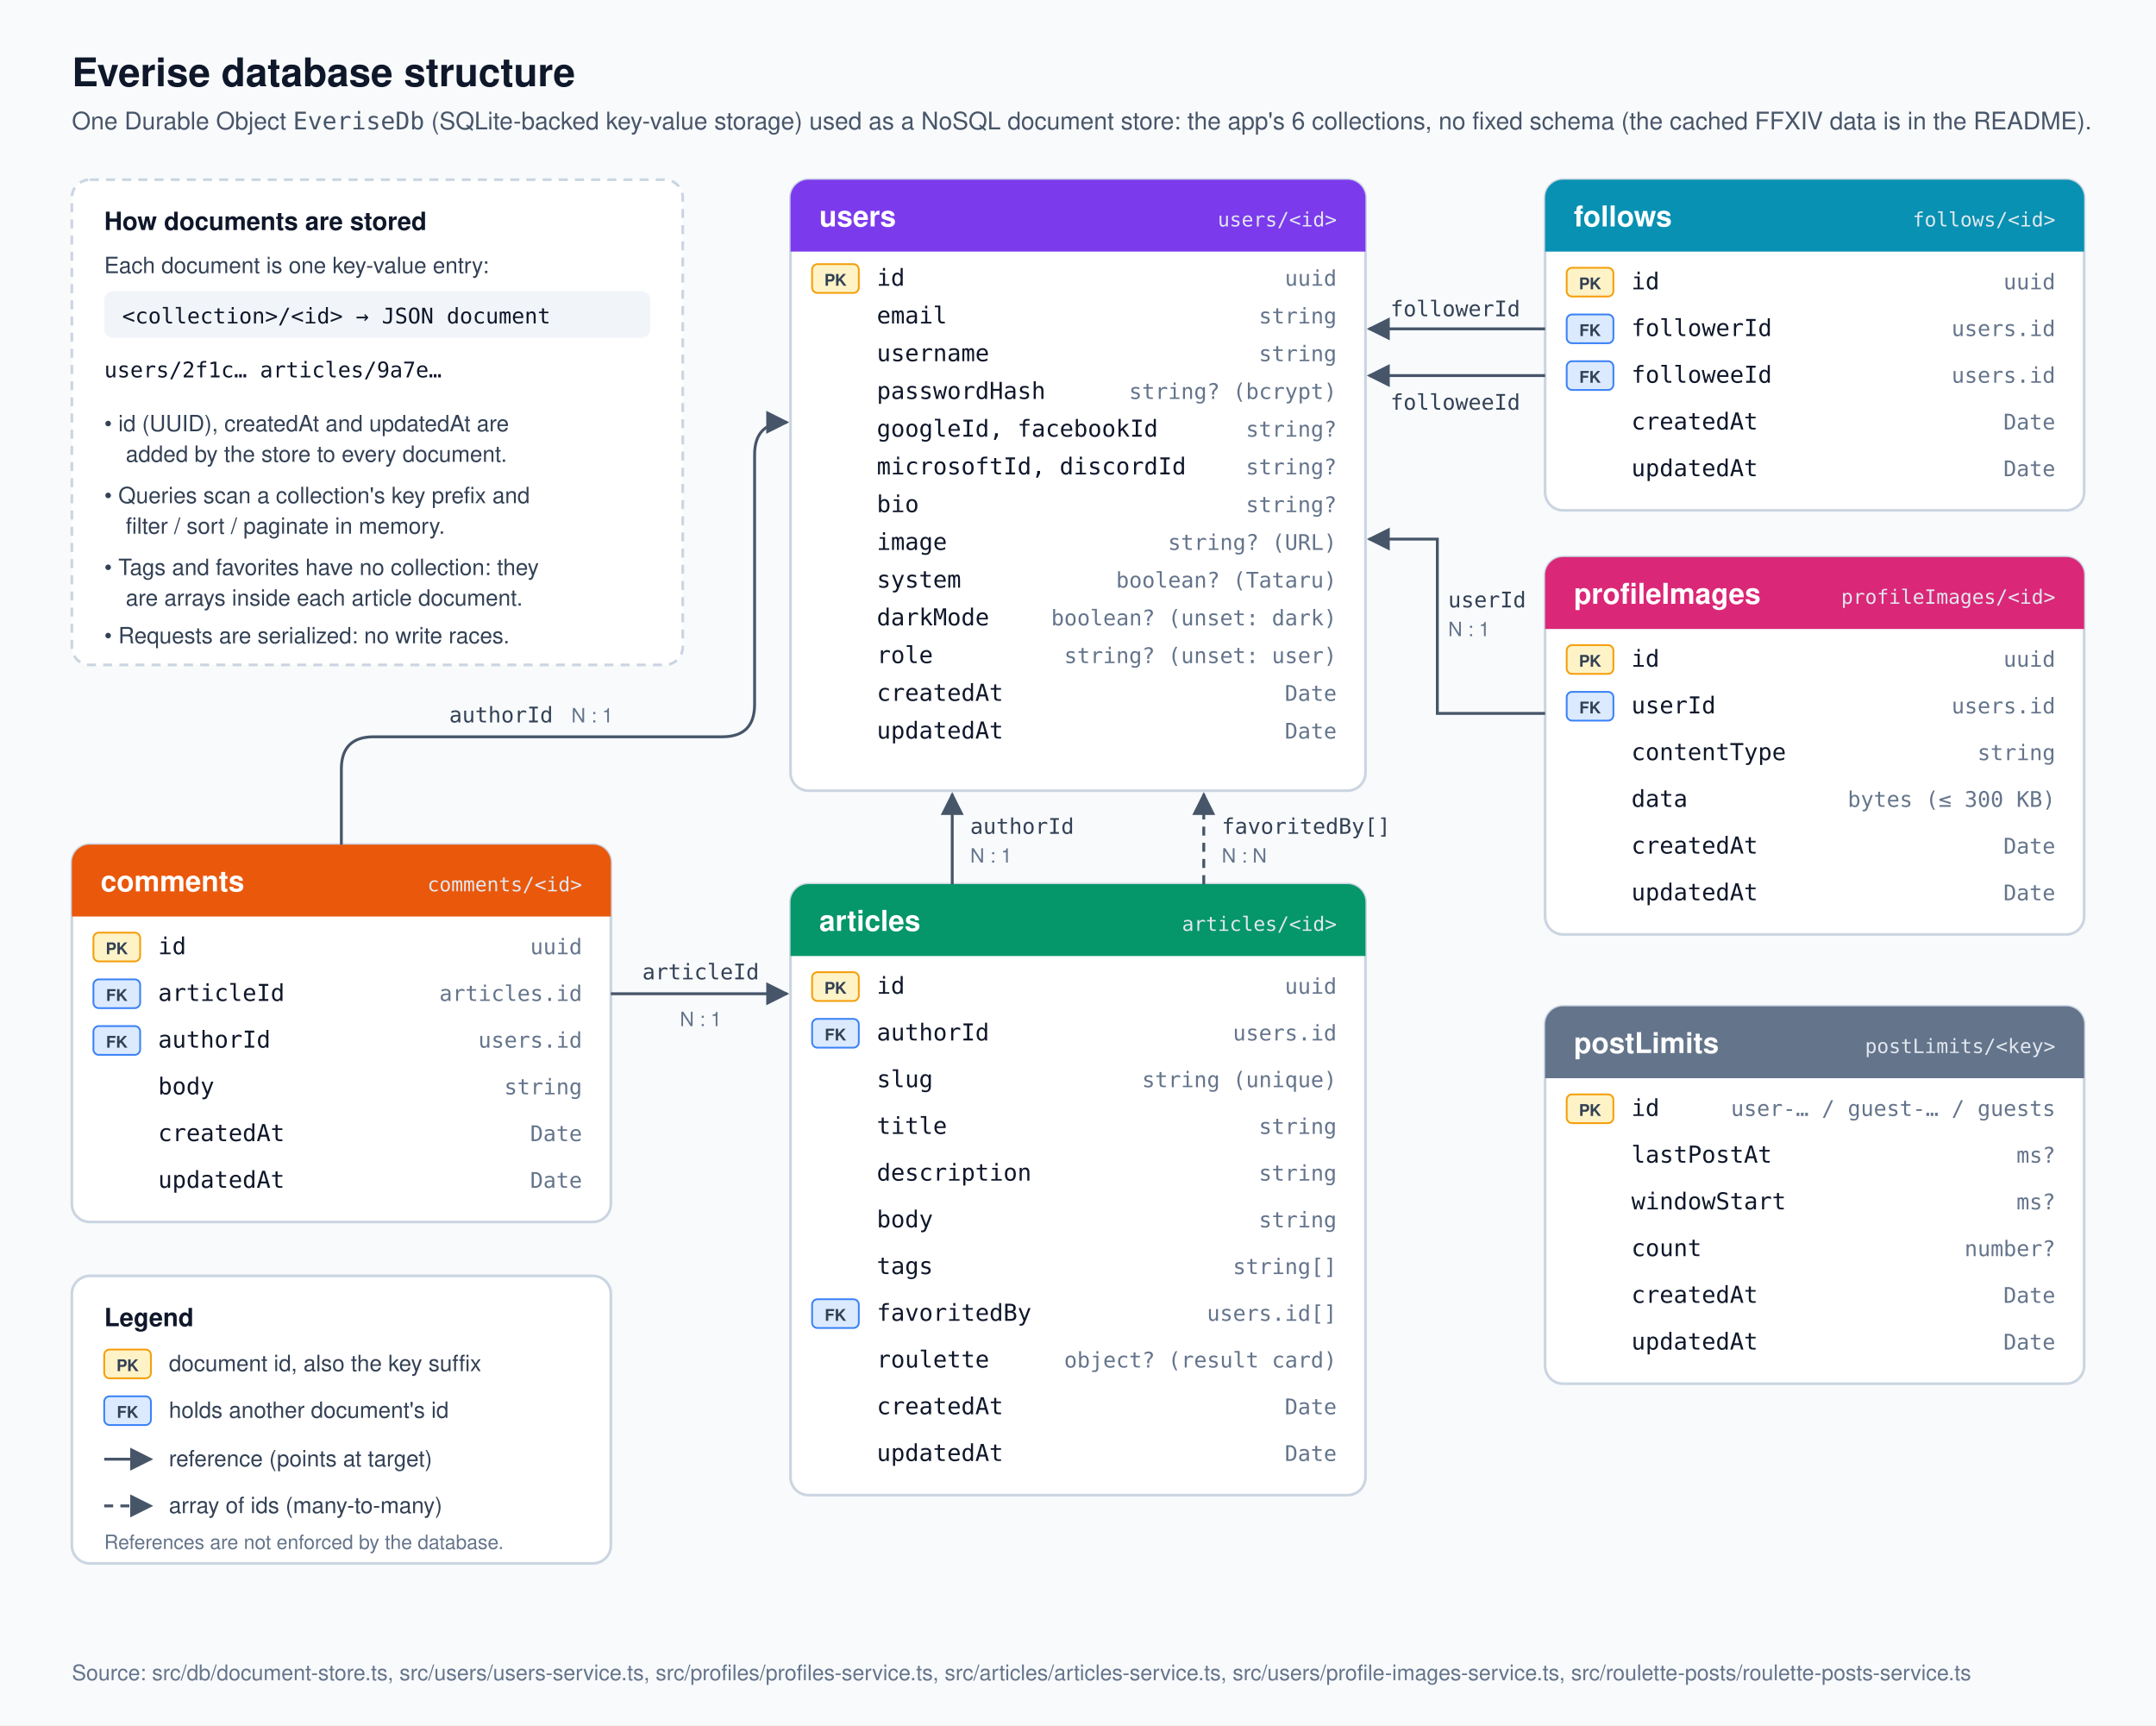
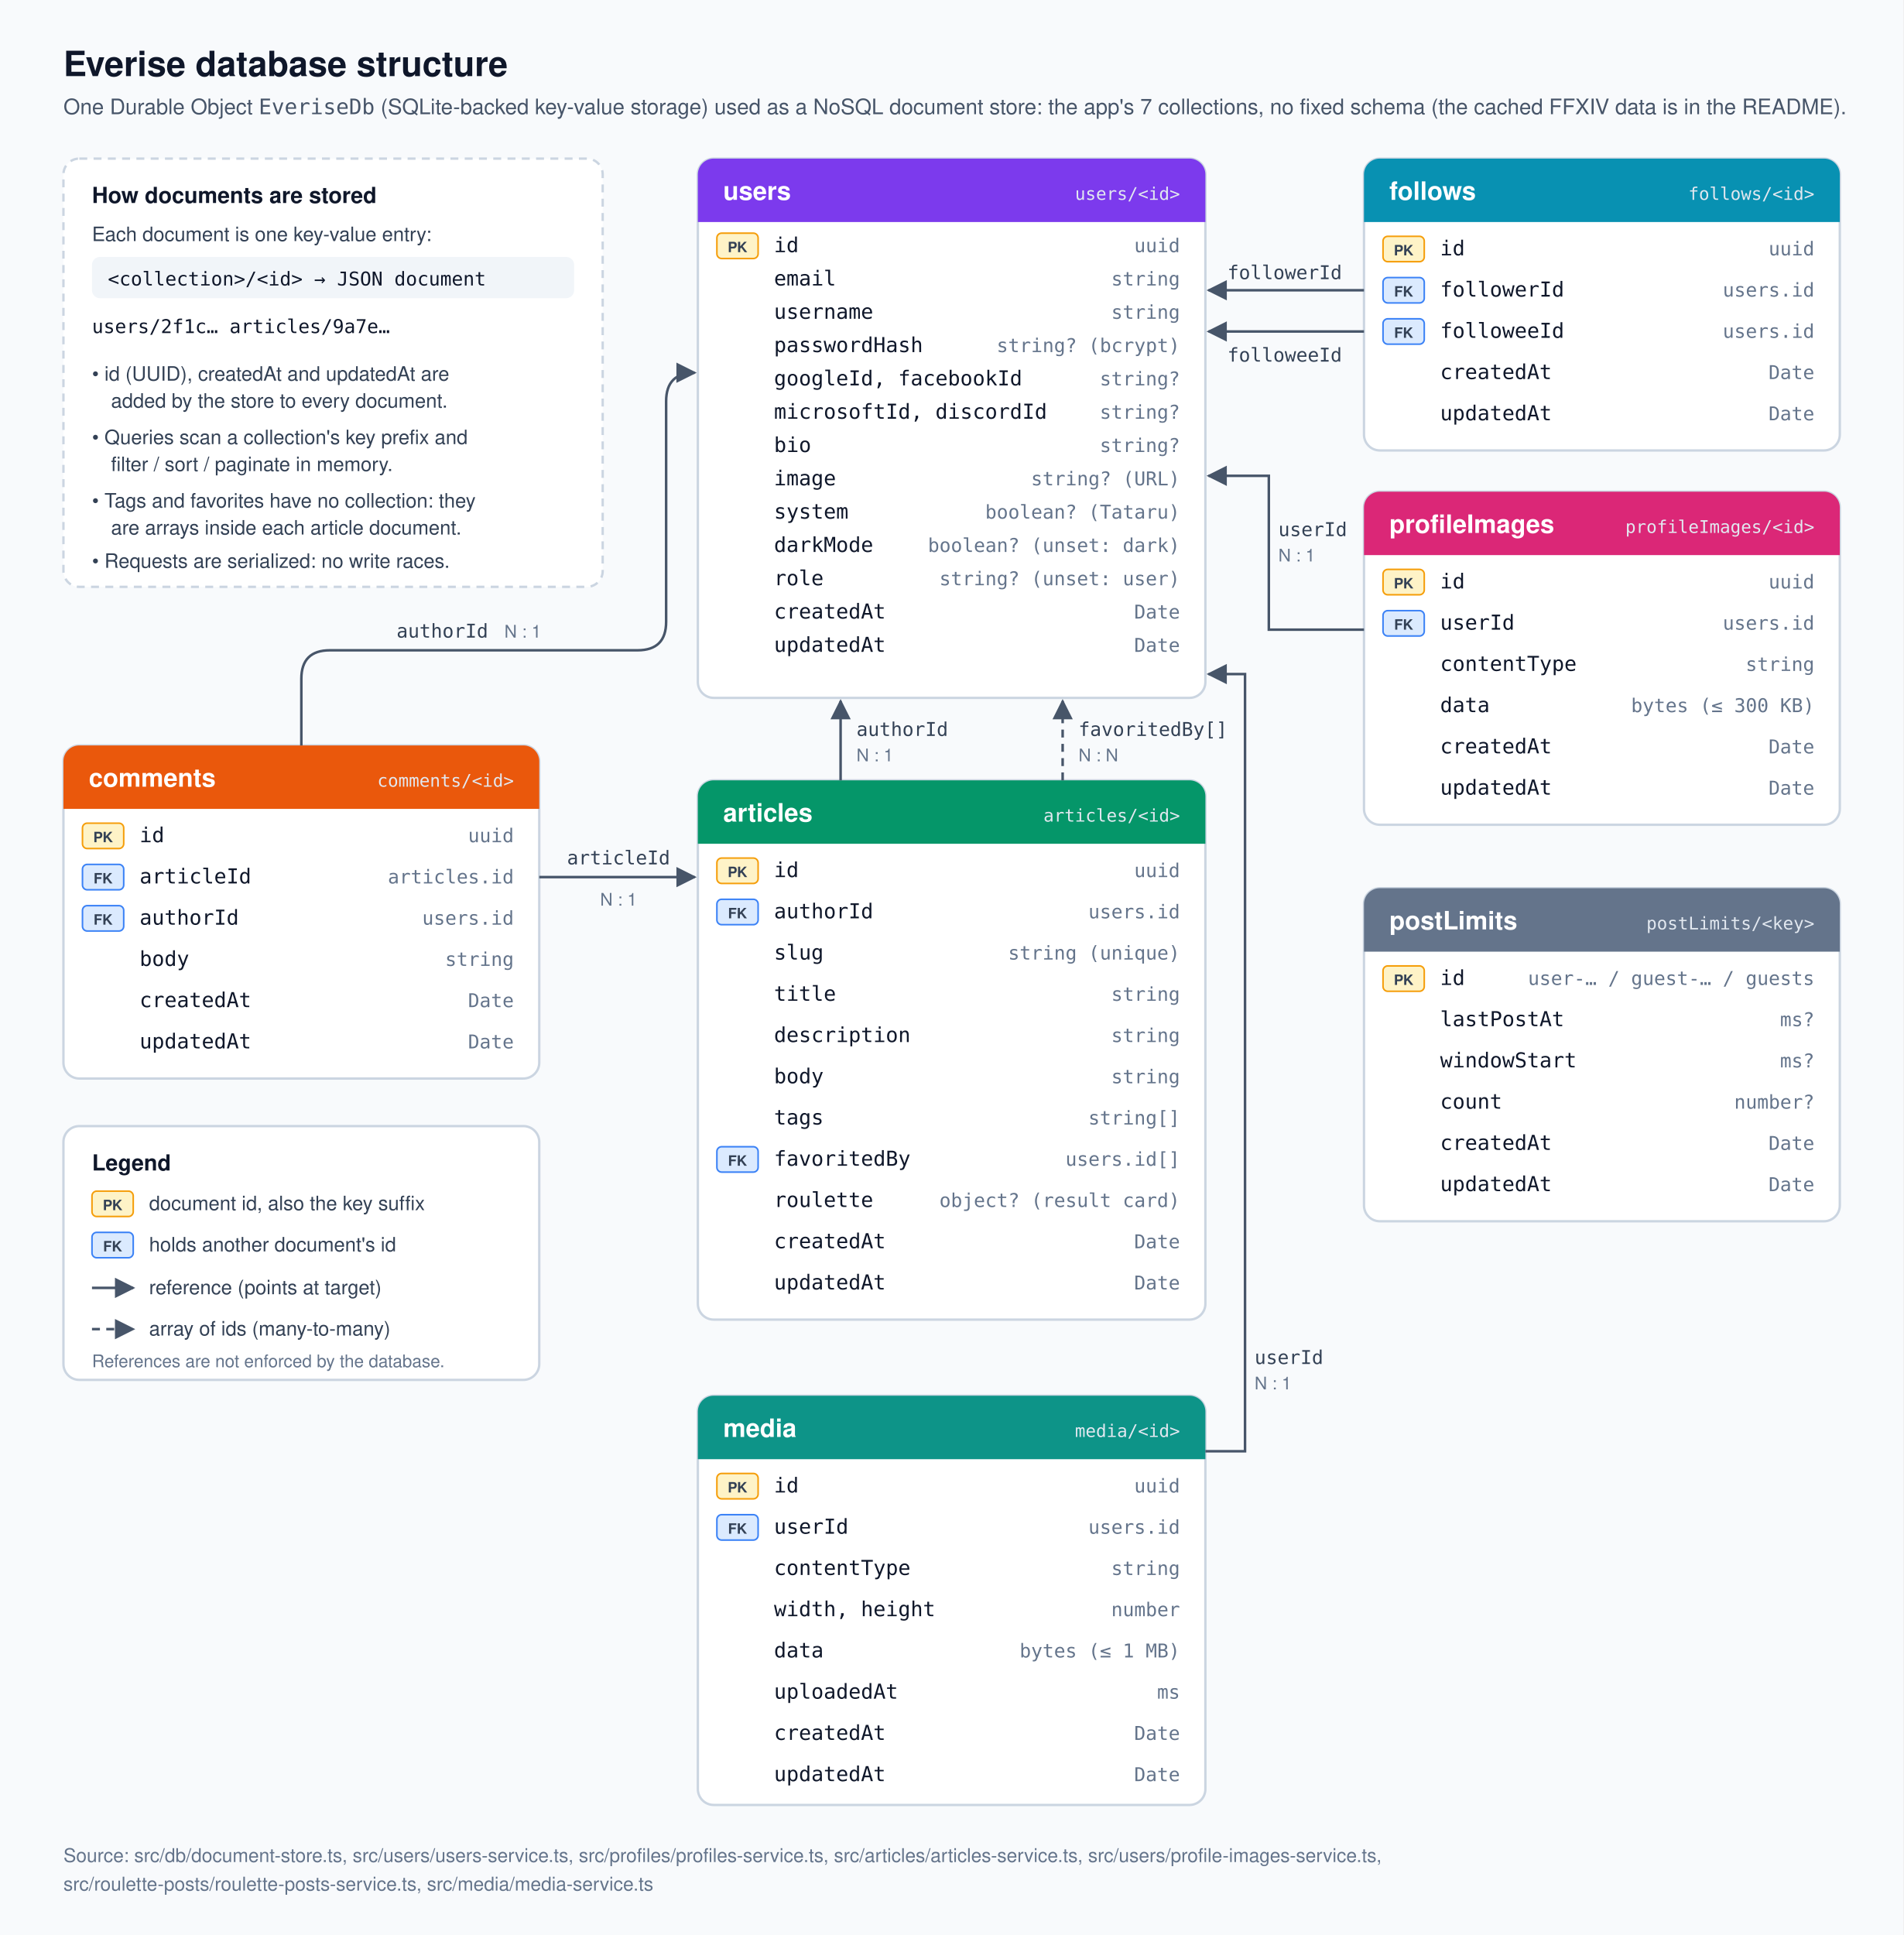
- <svg xmlns="http://www.w3.org/2000/svg" width="1200" height="960" viewBox="0 0 1200 960" font-family="Segoe UI, Helvetica, Arial, sans-serif">
+ <svg xmlns="http://www.w3.org/2000/svg" width="1200" height="1220" viewBox="0 0 1200 1220" font-family="Segoe UI, Helvetica, Arial, sans-serif">
  <defs>
    <marker id="arrow" viewBox="0 0 10 10" refX="9" refY="5" markerWidth="8" markerHeight="8" orient="auto-start-reverse">
      <path d="M0,0 L10,5 L0,10 z" fill="#475569" />
    </marker>
    <style>
      .box { fill: #ffffff; stroke: #cbd5e1; stroke-width: 1.5; }
      .title { font-size: 16px; font-weight: 700; fill: #ffffff; }
      .key { font-size: 11px; fill: #e2e8f0; font-family: Consolas, Menlo, monospace; }
      .field { font-size: 13px; fill: #0f172a; font-family: Consolas, Menlo, monospace; }
      .type { font-size: 12px; fill: #64748b; font-family: Consolas, Menlo, monospace; }
      .pk { fill: #fef3c7; stroke: #f59e0b; }
      .fk { fill: #dbeafe; stroke: #3b82f6; }
      .badge { font-size: 9px; font-weight: 700; fill: #334155; }
      .rel { fill: none; stroke: #475569; stroke-width: 1.6; }
      .rel-label { font-size: 12px; fill: #334155; font-family: Consolas, Menlo, monospace; }
      .card { font-size: 11px; fill: #64748b; }
      .note-title { font-size: 14px; font-weight: 700; fill: #0f172a; }
      .note { font-size: 12.5px; fill: #334155; }
      .mono { font-family: Consolas, Menlo, monospace; font-size: 12px; fill: #0f172a; }
    </style>
  </defs>
-   <rect width="1200" height="960" fill="#f8fafc" />
+   <rect width="1200" height="1220" fill="#f8fafc" />
  <text x="40" y="48" font-size="22" font-weight="700" fill="#0f172a">Everise database structure</text>
-   <text x="40" y="72" font-size="13.5" fill="#475569">One Durable Object <tspan font-family="Consolas, Menlo, monospace">EveriseDb</tspan> (SQLite-backed key-value storage) used as a NoSQL document store: the app's 6 collections, no fixed schema (the cached FFXIV data is in the README).</text>
+   <text x="40" y="72" font-size="13.5" fill="#475569">One Durable Object <tspan font-family="Consolas, Menlo, monospace">EveriseDb</tspan> (SQLite-backed key-value storage) used as a NoSQL document store: the app's 7 collections, no fixed schema (the cached FFXIV data is in the README).</text>
  <rect x="40" y="100" width="340" height="270" rx="10" fill="#ffffff" stroke="#cbd5e1" stroke-width="1.5" stroke-dasharray="5 4" />
  <text x="58" y="128" class="note-title">How documents are stored</text>
  <text x="58" y="152" class="note">Each document is one key-value entry:</text>
  <rect x="58" y="162" width="304" height="26" rx="5" fill="#f1f5f9" />
  <text x="68" y="180" class="mono">&lt;collection&gt;/&lt;id&gt;  →  JSON document</text>
  <text x="58" y="210" class="mono" fill="#475569">users/2f1c…    articles/9a7e…</text>
  <text x="58" y="240" class="note">• id (UUID), createdAt and updatedAt are</text>
  <text x="70" y="257" class="note">added by the store to every document.</text>
  <text x="58" y="280" class="note">• Queries scan a collection's key prefix and</text>
  <text x="70" y="297" class="note">filter / sort / paginate in memory.</text>
  <text x="58" y="320" class="note">• Tags and favorites have no collection: they</text>
  <text x="70" y="337" class="note">are arrays inside each article document.</text>
  <text x="58" y="358" class="note">• Requests are serialized: no write races.</text>
  <g>
    <rect x="440" y="100" width="320" height="340" rx="10" class="box" />
    <path d="M450,100 h300 a10,10 0 0 1 10,10 v30 h-320 v-30 a10,10 0 0 1 10,-10 z" fill="#7c3aed" />
    <text x="456" y="126" class="title">users</text>
    <text x="744" y="126" class="key" text-anchor="end">users/&lt;id&gt;</text>
    <rect x="452" y="147" width="26" height="16" rx="3" class="pk" />
    <text x="465" y="159" class="badge" text-anchor="middle">PK</text>
    <text x="488" y="159" class="field">id</text>
    <text x="744" y="159" class="type" text-anchor="end">uuid</text>
    <text x="488" y="180" class="field">email</text>
    <text x="744" y="180" class="type" text-anchor="end">string</text>
    <text x="488" y="201" class="field">username</text>
    <text x="744" y="201" class="type" text-anchor="end">string</text>
    <text x="488" y="222" class="field">passwordHash</text>
    <text x="744" y="222" class="type" text-anchor="end">string? (bcrypt)</text>
    <text x="488" y="243" class="field">googleId, facebookId</text>
    <text x="744" y="243" class="type" text-anchor="end">string?</text>
    <text x="488" y="264" class="field">microsoftId, discordId</text>
    <text x="744" y="264" class="type" text-anchor="end">string?</text>
    <text x="488" y="285" class="field">bio</text>
    <text x="744" y="285" class="type" text-anchor="end">string?</text>
    <text x="488" y="306" class="field">image</text>
    <text x="744" y="306" class="type" text-anchor="end">string? (URL)</text>
    <text x="488" y="327" class="field">system</text>
    <text x="744" y="327" class="type" text-anchor="end">boolean? (Tataru)</text>
    <text x="488" y="348" class="field">darkMode</text>
    <text x="744" y="348" class="type" text-anchor="end">boolean? (unset: dark)</text>
    <text x="488" y="369" class="field">role</text>
    <text x="744" y="369" class="type" text-anchor="end">string? (unset: user)</text>
    <text x="488" y="390" class="field">createdAt</text>
    <text x="744" y="390" class="type" text-anchor="end">Date</text>
    <text x="488" y="411" class="field">updatedAt</text>
    <text x="744" y="411" class="type" text-anchor="end">Date</text>
  </g>
  <g>
    <rect x="860" y="100" width="300" height="184" rx="10" class="box" />
    <path d="M870,100 h280 a10,10 0 0 1 10,10 v30 h-300 v-30 a10,10 0 0 1 10,-10 z" fill="#0891b2" />
    <text x="876" y="126" class="title">follows</text>
    <text x="1144" y="126" class="key" text-anchor="end">follows/&lt;id&gt;</text>
    <rect x="872" y="149" width="26" height="16" rx="3" class="pk" />
    <text x="885" y="161" class="badge" text-anchor="middle">PK</text>
    <text x="908" y="161" class="field">id</text>
    <text x="1144" y="161" class="type" text-anchor="end">uuid</text>
    <rect x="872" y="175" width="26" height="16" rx="3" class="fk" />
    <text x="885" y="187" class="badge" text-anchor="middle">FK</text>
    <text x="908" y="187" class="field">followerId</text>
    <text x="1144" y="187" class="type" text-anchor="end">users.id</text>
    <rect x="872" y="201" width="26" height="16" rx="3" class="fk" />
    <text x="885" y="213" class="badge" text-anchor="middle">FK</text>
    <text x="908" y="213" class="field">followeeId</text>
    <text x="1144" y="213" class="type" text-anchor="end">users.id</text>
    <text x="908" y="239" class="field">createdAt</text>
    <text x="1144" y="239" class="type" text-anchor="end">Date</text>
    <text x="908" y="265" class="field">updatedAt</text>
    <text x="1144" y="265" class="type" text-anchor="end">Date</text>
  </g>
  <g transform="translate(0 52)">
    <rect x="440" y="440" width="320" height="340" rx="10" class="box" />
    <path d="M450,440 h300 a10,10 0 0 1 10,10 v30 h-320 v-30 a10,10 0 0 1 10,-10 z" fill="#059669" />
    <text x="456" y="466" class="title">articles</text>
    <text x="744" y="466" class="key" text-anchor="end">articles/&lt;id&gt;</text>
    <rect x="452" y="489" width="26" height="16" rx="3" class="pk" />
    <text x="465" y="501" class="badge" text-anchor="middle">PK</text>
    <text x="488" y="501" class="field">id</text>
    <text x="744" y="501" class="type" text-anchor="end">uuid</text>
    <rect x="452" y="515" width="26" height="16" rx="3" class="fk" />
    <text x="465" y="527" class="badge" text-anchor="middle">FK</text>
    <text x="488" y="527" class="field">authorId</text>
    <text x="744" y="527" class="type" text-anchor="end">users.id</text>
    <text x="488" y="553" class="field">slug</text>
    <text x="744" y="553" class="type" text-anchor="end">string (unique)</text>
    <text x="488" y="579" class="field">title</text>
    <text x="744" y="579" class="type" text-anchor="end">string</text>
    <text x="488" y="605" class="field">description</text>
    <text x="744" y="605" class="type" text-anchor="end">string</text>
    <text x="488" y="631" class="field">body</text>
    <text x="744" y="631" class="type" text-anchor="end">string</text>
    <text x="488" y="657" class="field">tags</text>
    <text x="744" y="657" class="type" text-anchor="end">string[]</text>
    <rect x="452" y="671" width="26" height="16" rx="3" class="fk" />
    <text x="465" y="683" class="badge" text-anchor="middle">FK</text>
    <text x="488" y="683" class="field">favoritedBy</text>
    <text x="744" y="683" class="type" text-anchor="end">users.id[]</text>
    <text x="488" y="709" class="field">roulette</text>
    <text x="744" y="709" class="type" text-anchor="end">object? (result card)</text>
    <text x="488" y="735" class="field">createdAt</text>
    <text x="744" y="735" class="type" text-anchor="end">Date</text>
    <text x="488" y="761" class="field">updatedAt</text>
    <text x="744" y="761" class="type" text-anchor="end">Date</text>
  </g>
  <g>
    <rect x="40" y="470" width="300" height="210" rx="10" class="box" />
    <path d="M50,470 h280 a10,10 0 0 1 10,10 v30 h-300 v-30 a10,10 0 0 1 10,-10 z" fill="#ea580c" />
    <text x="56" y="496" class="title">comments</text>
    <text x="324" y="496" class="key" text-anchor="end">comments/&lt;id&gt;</text>
    <rect x="52" y="519" width="26" height="16" rx="3" class="pk" />
    <text x="65" y="531" class="badge" text-anchor="middle">PK</text>
    <text x="88" y="531" class="field">id</text>
    <text x="324" y="531" class="type" text-anchor="end">uuid</text>
    <rect x="52" y="545" width="26" height="16" rx="3" class="fk" />
    <text x="65" y="557" class="badge" text-anchor="middle">FK</text>
    <text x="88" y="557" class="field">articleId</text>
    <text x="324" y="557" class="type" text-anchor="end">articles.id</text>
    <rect x="52" y="571" width="26" height="16" rx="3" class="fk" />
    <text x="65" y="583" class="badge" text-anchor="middle">FK</text>
    <text x="88" y="583" class="field">authorId</text>
    <text x="324" y="583" class="type" text-anchor="end">users.id</text>
    <text x="88" y="609" class="field">body</text>
    <text x="324" y="609" class="type" text-anchor="end">string</text>
    <text x="88" y="635" class="field">createdAt</text>
    <text x="324" y="635" class="type" text-anchor="end">Date</text>
    <text x="88" y="661" class="field">updatedAt</text>
    <text x="324" y="661" class="type" text-anchor="end">Date</text>
  </g>
  <path d="M860,183 H762" class="rel" marker-end="url(#arrow)" />
  <text x="810" y="176" class="rel-label" text-anchor="middle">followerId</text>
  <path d="M860,209 H762" class="rel" marker-end="url(#arrow)" />
  <text x="810" y="228" class="rel-label" text-anchor="middle">followeeId</text>
  <path d="M530,492 V442" class="rel" marker-end="url(#arrow)" />
  <text x="540" y="464" class="rel-label">authorId</text>
  <text x="540" y="480" class="card">N : 1</text>
  <path d="M670,492 V442" class="rel" stroke-dasharray="5 4" marker-end="url(#arrow)" />
  <text x="680" y="464" class="rel-label">favoritedBy[]</text>
  <text x="680" y="480" class="card">N : N</text>
  <path d="M340,553 H438" class="rel" marker-end="url(#arrow)" />
  <text x="390" y="545" class="rel-label" text-anchor="middle">articleId</text>
  <text x="390" y="571" class="card" text-anchor="middle">N : 1</text>
  <path d="M190,470 V428 Q190,410 208,410 H402 Q420,410 420,392 V253 Q420,235 438,235" class="rel" marker-end="url(#arrow)" />
  <text x="250" y="402" class="rel-label">authorId</text>
  <text x="318" y="402" class="card">N : 1</text>
  <g>
    <rect x="860" y="310" width="300" height="210" rx="10" class="box" />
    <path d="M870,310 h280 a10,10 0 0 1 10,10 v30 h-300 v-30 a10,10 0 0 1 10,-10 z" fill="#db2777" />
    <text x="876" y="336" class="title">profileImages</text>
    <text x="1144" y="336" class="key" text-anchor="end">profileImages/&lt;id&gt;</text>
    <rect x="872" y="359" width="26" height="16" rx="3" class="pk" />
    <text x="885" y="371" class="badge" text-anchor="middle">PK</text>
    <text x="908" y="371" class="field">id</text>
    <text x="1144" y="371" class="type" text-anchor="end">uuid</text>
    <rect x="872" y="385" width="26" height="16" rx="3" class="fk" />
    <text x="885" y="397" class="badge" text-anchor="middle">FK</text>
    <text x="908" y="397" class="field">userId</text>
    <text x="1144" y="397" class="type" text-anchor="end">users.id</text>
    <text x="908" y="423" class="field">contentType</text>
    <text x="1144" y="423" class="type" text-anchor="end">string</text>
    <text x="908" y="449" class="field">data</text>
    <text x="1144" y="449" class="type" text-anchor="end">bytes (≤ 300 KB)</text>
    <text x="908" y="475" class="field">createdAt</text>
    <text x="1144" y="475" class="type" text-anchor="end">Date</text>
    <text x="908" y="501" class="field">updatedAt</text>
    <text x="1144" y="501" class="type" text-anchor="end">Date</text>
  </g>
  <path d="M860,397 H800 V300 H762" class="rel" marker-end="url(#arrow)" />
  <text x="806" y="338" class="rel-label">userId</text>
  <text x="806" y="354" class="card">N : 1</text>
  <g>
    <rect x="860" y="560" width="300" height="210" rx="10" class="box" />
    <path d="M870,560 h280 a10,10 0 0 1 10,10 v30 h-300 v-30 a10,10 0 0 1 10,-10 z" fill="#64748b" />
    <text x="876" y="586" class="title">postLimits</text>
    <text x="1144" y="586" class="key" text-anchor="end">postLimits/&lt;key&gt;</text>
    <rect x="872" y="609" width="26" height="16" rx="3" class="pk" />
    <text x="885" y="621" class="badge" text-anchor="middle">PK</text>
    <text x="908" y="621" class="field">id</text>
    <text x="1144" y="621" class="type" text-anchor="end">user-… / guest-… / guests</text>
    <text x="908" y="647" class="field">lastPostAt</text>
    <text x="1144" y="647" class="type" text-anchor="end">ms?</text>
    <text x="908" y="673" class="field">windowStart</text>
    <text x="1144" y="673" class="type" text-anchor="end">ms?</text>
    <text x="908" y="699" class="field">count</text>
    <text x="1144" y="699" class="type" text-anchor="end">number?</text>
    <text x="908" y="725" class="field">createdAt</text>
    <text x="1144" y="725" class="type" text-anchor="end">Date</text>
    <text x="908" y="751" class="field">updatedAt</text>
    <text x="1144" y="751" class="type" text-anchor="end">Date</text>
  </g>
+   <g>
+     <rect x="440" y="880" width="320" height="258" rx="10" class="box" />
+     <path d="M450,880 h300 a10,10 0 0 1 10,10 v30 h-320 v-30 a10,10 0 0 1 10,-10 z" fill="#0d9488" />
+     <text x="456" y="906" class="title">media</text>
+     <text x="744" y="906" class="key" text-anchor="end">media/&lt;id&gt;</text>
+     <rect x="452" y="929" width="26" height="16" rx="3" class="pk" />
+     <text x="465" y="941" class="badge" text-anchor="middle">PK</text>
+     <text x="488" y="941" class="field">id</text>
+     <text x="744" y="941" class="type" text-anchor="end">uuid</text>
+     <rect x="452" y="955" width="26" height="16" rx="3" class="fk" />
+     <text x="465" y="967" class="badge" text-anchor="middle">FK</text>
+     <text x="488" y="967" class="field">userId</text>
+     <text x="744" y="967" class="type" text-anchor="end">users.id</text>
+     <text x="488" y="993" class="field">contentType</text>
+     <text x="744" y="993" class="type" text-anchor="end">string</text>
+     <text x="488" y="1019" class="field">width, height</text>
+     <text x="744" y="1019" class="type" text-anchor="end">number</text>
+     <text x="488" y="1045" class="field">data</text>
+     <text x="744" y="1045" class="type" text-anchor="end">bytes (≤ 1 MB)</text>
+     <text x="488" y="1071" class="field">uploadedAt</text>
+     <text x="744" y="1071" class="type" text-anchor="end">ms</text>
+     <text x="488" y="1097" class="field">createdAt</text>
+     <text x="744" y="1097" class="type" text-anchor="end">Date</text>
+     <text x="488" y="1123" class="field">updatedAt</text>
+     <text x="744" y="1123" class="type" text-anchor="end">Date</text>
+   </g>
+   <path d="M760,915 H785 V425 H762" class="rel" marker-end="url(#arrow)" />
+   <text x="791" y="860" class="rel-label">userId</text>
+   <text x="791" y="876" class="card">N : 1</text>
  <rect x="40" y="710" width="300" height="160" rx="10" fill="#ffffff" stroke="#cbd5e1" stroke-width="1.5" />
  <text x="58" y="738" class="note-title">Legend</text>
  <rect x="58" y="751" width="26" height="16" rx="3" class="pk" />
  <text x="71" y="763" class="badge" text-anchor="middle">PK</text>
  <text x="94" y="763" class="note">document id, also the key suffix</text>
  <rect x="58" y="777" width="26" height="16" rx="3" class="fk" />
  <text x="71" y="789" class="badge" text-anchor="middle">FK</text>
  <text x="94" y="789" class="note">holds another document's id</text>
  <path d="M58,812 H84" class="rel" marker-end="url(#arrow)" />
  <text x="94" y="816" class="note">reference (points at target)</text>
  <path d="M58,838 H84" class="rel" stroke-dasharray="5 4" marker-end="url(#arrow)" />
  <text x="94" y="842" class="note">array of ids (many-to-many)</text>
  <text x="58" y="862" class="card">References are not enforced by the database.</text>
-   <text x="40" y="935" font-size="12" fill="#64748b">Source: src/db/document-store.ts, src/users/users-service.ts, src/profiles/profiles-service.ts, src/articles/articles-service.ts, src/users/profile-images-service.ts, src/roulette-posts/roulette-posts-service.ts</text>
+   <text x="40" y="1174" font-size="12" fill="#64748b">Source: src/db/document-store.ts, src/users/users-service.ts, src/profiles/profiles-service.ts, src/articles/articles-service.ts, src/users/profile-images-service.ts,</text>
+   <text x="40" y="1192" font-size="12" fill="#64748b">src/roulette-posts/roulette-posts-service.ts, src/media/media-service.ts</text>
</svg>
